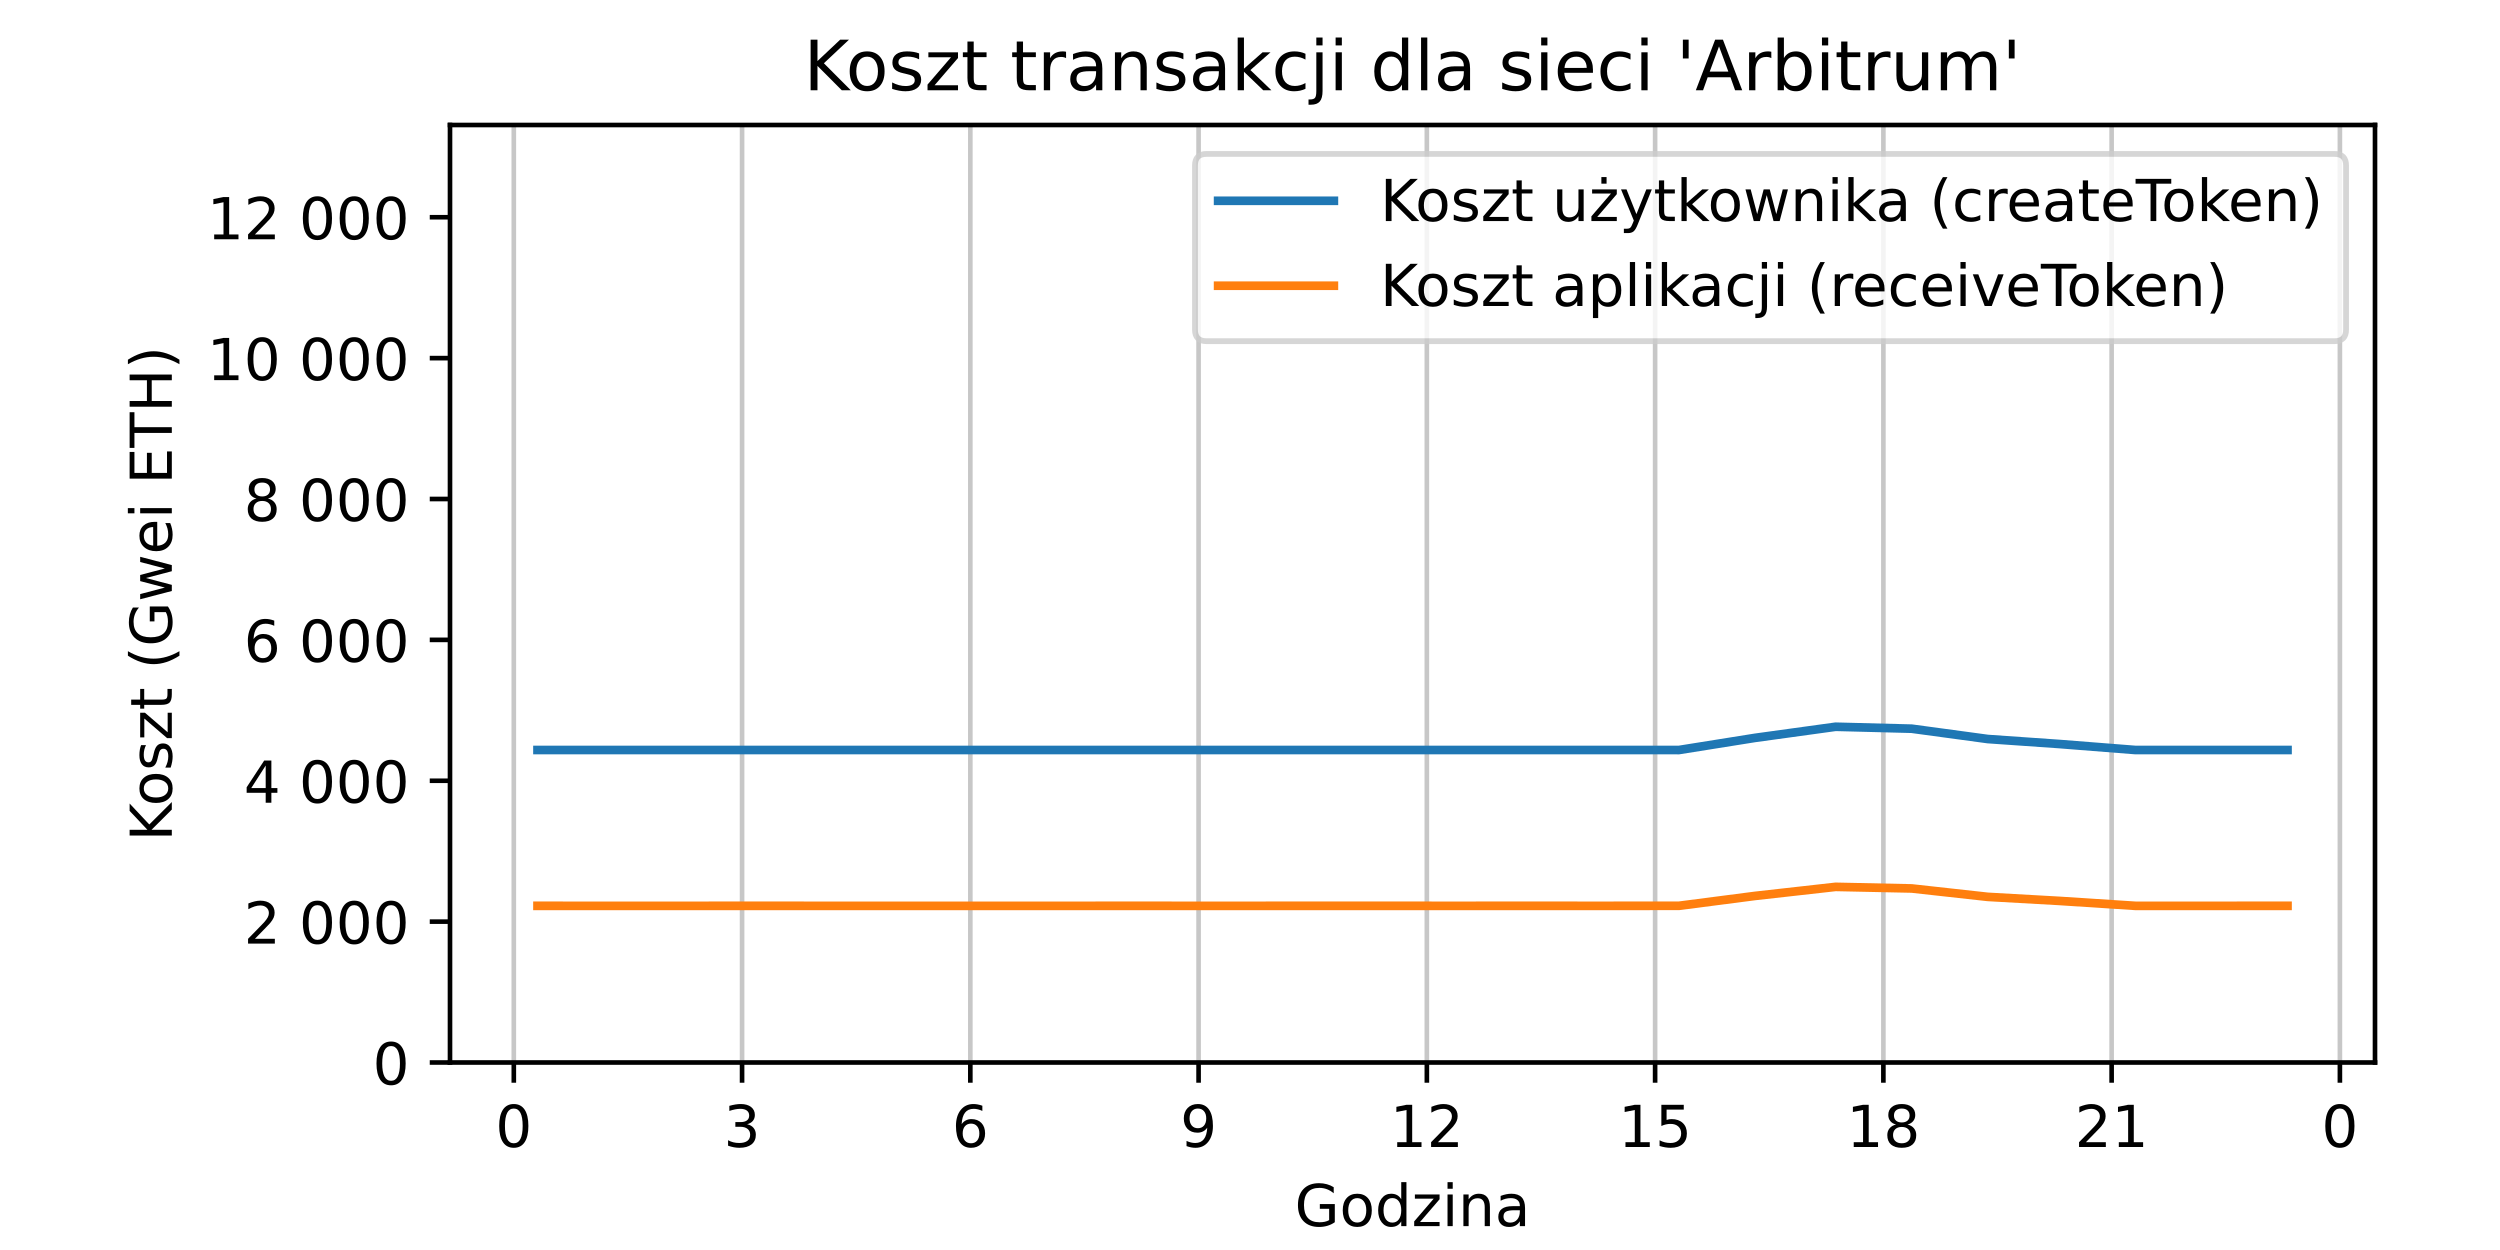
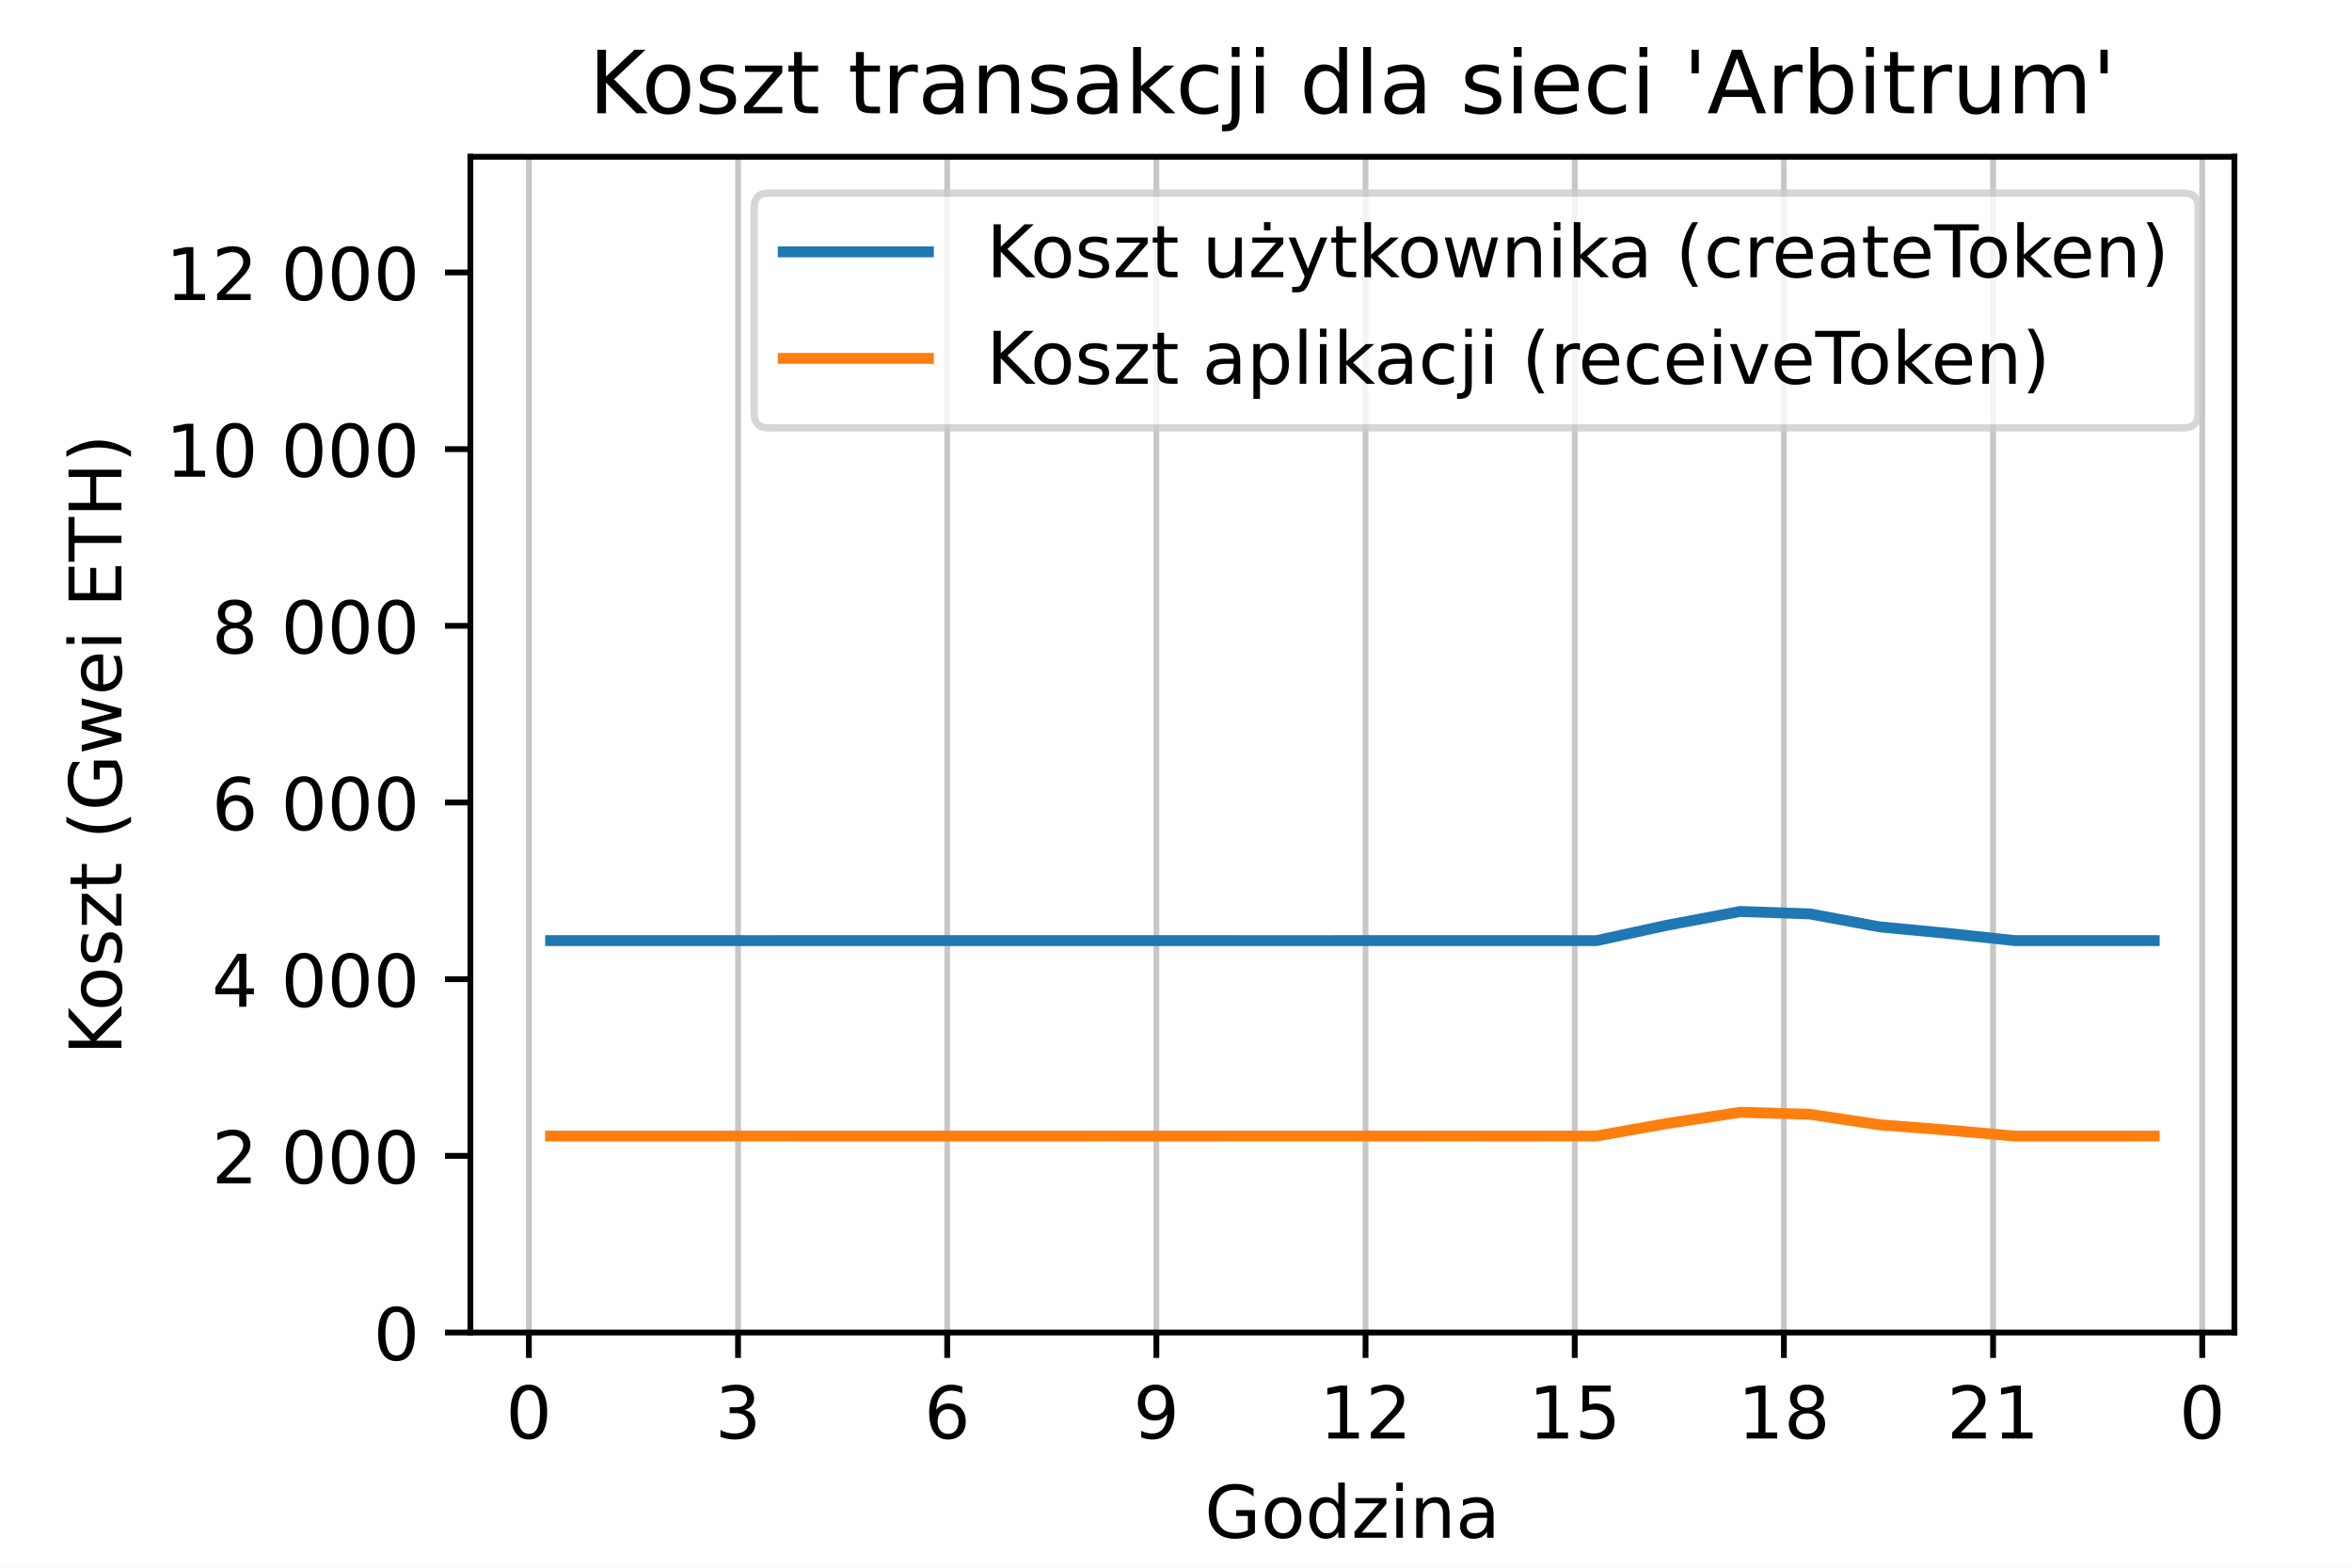
- <svg xmlns="http://www.w3.org/2000/svg" xmlns:xlink="http://www.w3.org/1999/xlink" width="432pt" height="216pt" viewBox="0 0 432 216" version="1.1">
+ <svg xmlns="http://www.w3.org/2000/svg" xmlns:xlink="http://www.w3.org/1999/xlink" width="324pt" height="216pt" viewBox="0 0 324 216" version="1.1">
  <defs>
    <style type="text/css">*{stroke-linejoin: round; stroke-linecap: butt}</style>
  </defs>
  <g id="figure_1">
    <g id="patch_1">
-       <path d="M 0 216  L 432 216  L 432 0  L 0 0  z " style="fill: #ffffff" />
+       <path d="M 0 216  L 324 216  L 324 0  L 0 0  z " style="fill: #ffffff" />
    </g>
    <g id="axes_1">
      <g id="patch_2">
-         <path d="M 77.76 183.6  L 410.4 183.6  L 410.4 21.6  L 77.76 21.6  z " style="fill: #ffffff" />
+         <path d="M 64.8 183.6  L 307.8 183.6  L 307.8 21.6  L 64.8 21.6  z " style="fill: #ffffff" />
      </g>
      <g id="matplotlib.axis_1">
        <g id="xtick_1">
          <g id="line2d_1">
-             <path d="M 88.786 183.6  L 88.786 21.6  " clip-path="url(#p3574ef5200)" style="fill: none; stroke: #b0b0b0; stroke-opacity: 0.7; stroke-width: 0.8; stroke-linecap: square" />
+             <path d="M 72.855 183.6  L 72.855 21.6  " clip-path="url(#p594fe4ac5e)" style="fill: none; stroke: #b0b0b0; stroke-opacity: 0.7; stroke-width: 0.8; stroke-linecap: square" />
          </g>
          <g id="line2d_2">
            <defs>
-               <path id="m9eadf37f8a" d="M 0 0  L 0 3.5  " style="stroke: #000000; stroke-width: 0.8" />
+               <path id="mddbbfe4925" d="M 0 0  L 0 3.5  " style="stroke: #000000; stroke-width: 0.8" />
            </defs>
            <g>
-               <use xlink:href="#m9eadf37f8a" x="88.786" y="183.6" style="stroke: #000000; stroke-width: 0.8" />
+               <use xlink:href="#mddbbfe4925" x="72.855" y="183.6" style="stroke: #000000; stroke-width: 0.8" />
            </g>
          </g>
          <g id="text_1">
-             <g transform="translate(85.60466 198.1984)scale(0.1 -0.1)">
+             <g transform="translate(69.67339 198.1984)scale(0.1 -0.1)">
              <defs>
                <path id="DejaVuSans-30" d="M 2034 4250  Q 1547 4250 1301 3770  Q 1056 3291 1056 2328  Q 1056 1369 1301 889  Q 1547 409 2034 409  Q 2525 409 2770 889  Q 3016 1369 3016 2328  Q 3016 3291 2770 3770  Q 2525 4250 2034 4250  z M 2034 4750  Q 2819 4750 3233 4129  Q 3647 3509 3647 2328  Q 3647 1150 3233 529  Q 2819 -91 2034 -91  Q 1250 -91 836 529  Q 422 1150 422 2328  Q 422 3509 836 4129  Q 1250 4750 2034 4750  z " transform="scale(0.015625)" />
              </defs>
              <use xlink:href="#DejaVuSans-30" />
            </g>
          </g>
        </g>
        <g id="xtick_2">
          <g id="line2d_3">
-             <path d="M 128.229 183.6  L 128.229 21.6  " clip-path="url(#p3574ef5200)" style="fill: none; stroke: #b0b0b0; stroke-opacity: 0.7; stroke-width: 0.8; stroke-linecap: square" />
+             <path d="M 101.669 183.6  L 101.669 21.6  " clip-path="url(#p594fe4ac5e)" style="fill: none; stroke: #b0b0b0; stroke-opacity: 0.7; stroke-width: 0.8; stroke-linecap: square" />
          </g>
          <g id="line2d_4">
            <g>
-               <use xlink:href="#m9eadf37f8a" x="128.229" y="183.6" style="stroke: #000000; stroke-width: 0.8" />
+               <use xlink:href="#mddbbfe4925" x="101.669" y="183.6" style="stroke: #000000; stroke-width: 0.8" />
            </g>
          </g>
          <g id="text_2">
-             <g transform="translate(125.0481 198.1984)scale(0.1 -0.1)">
+             <g transform="translate(98.48762 198.1984)scale(0.1 -0.1)">
              <defs>
                <path id="DejaVuSans-33" d="M 2597 2516  Q 3050 2419 3304 2112  Q 3559 1806 3559 1356  Q 3559 666 3084 287  Q 2609 -91 1734 -91  Q 1441 -91 1130 -33  Q 819 25 488 141  L 488 750  Q 750 597 1062 519  Q 1375 441 1716 441  Q 2309 441 2620 675  Q 2931 909 2931 1356  Q 2931 1769 2642 2001  Q 2353 2234 1838 2234  L 1294 2234  L 1294 2753  L 1863 2753  Q 2328 2753 2575 2939  Q 2822 3125 2822 3475  Q 2822 3834 2567 4026  Q 2313 4219 1838 4219  Q 1578 4219 1281 4162  Q 984 4106 628 3988  L 628 4550  Q 988 4650 1302 4700  Q 1616 4750 1894 4750  Q 2613 4750 3031 4423  Q 3450 4097 3450 3541  Q 3450 3153 3228 2886  Q 3006 2619 2597 2516  z " transform="scale(0.015625)" />
              </defs>
              <use xlink:href="#DejaVuSans-33" />
            </g>
          </g>
        </g>
        <g id="xtick_3">
          <g id="line2d_5">
-             <path d="M 167.673 183.6  L 167.673 21.6  " clip-path="url(#p3574ef5200)" style="fill: none; stroke: #b0b0b0; stroke-opacity: 0.7; stroke-width: 0.8; stroke-linecap: square" />
+             <path d="M 130.483 183.6  L 130.483 21.6  " clip-path="url(#p594fe4ac5e)" style="fill: none; stroke: #b0b0b0; stroke-opacity: 0.7; stroke-width: 0.8; stroke-linecap: square" />
          </g>
          <g id="line2d_6">
            <g>
-               <use xlink:href="#m9eadf37f8a" x="167.673" y="183.6" style="stroke: #000000; stroke-width: 0.8" />
+               <use xlink:href="#mddbbfe4925" x="130.483" y="183.6" style="stroke: #000000; stroke-width: 0.8" />
            </g>
          </g>
          <g id="text_3">
-             <g transform="translate(164.4916 198.1984)scale(0.1 -0.1)">
+             <g transform="translate(127.3019 198.1984)scale(0.1 -0.1)">
              <defs>
                <path id="DejaVuSans-36" d="M 2113 2584  Q 1688 2584 1439 2293  Q 1191 2003 1191 1497  Q 1191 994 1439 701  Q 1688 409 2113 409  Q 2538 409 2786 701  Q 3034 994 3034 1497  Q 3034 2003 2786 2293  Q 2538 2584 2113 2584  z M 3366 4563  L 3366 3988  Q 3128 4100 2886 4159  Q 2644 4219 2406 4219  Q 1781 4219 1451 3797  Q 1122 3375 1075 2522  Q 1259 2794 1537 2939  Q 1816 3084 2150 3084  Q 2853 3084 3261 2657  Q 3669 2231 3669 1497  Q 3669 778 3244 343  Q 2819 -91 2113 -91  Q 1303 -91 875 529  Q 447 1150 447 2328  Q 447 3434 972 4092  Q 1497 4750 2381 4750  Q 2619 4750 2861 4703  Q 3103 4656 3366 4563  z " transform="scale(0.015625)" />
              </defs>
              <use xlink:href="#DejaVuSans-36" />
            </g>
          </g>
        </g>
        <g id="xtick_4">
          <g id="line2d_7">
-             <path d="M 207.116 183.6  L 207.116 21.6  " clip-path="url(#p3574ef5200)" style="fill: none; stroke: #b0b0b0; stroke-opacity: 0.7; stroke-width: 0.8; stroke-linecap: square" />
+             <path d="M 159.297 183.6  L 159.297 21.6  " clip-path="url(#p594fe4ac5e)" style="fill: none; stroke: #b0b0b0; stroke-opacity: 0.7; stroke-width: 0.8; stroke-linecap: square" />
          </g>
          <g id="line2d_8">
            <g>
-               <use xlink:href="#m9eadf37f8a" x="207.116" y="183.6" style="stroke: #000000; stroke-width: 0.8" />
+               <use xlink:href="#mddbbfe4925" x="159.297" y="183.6" style="stroke: #000000; stroke-width: 0.8" />
            </g>
          </g>
          <g id="text_4">
-             <g transform="translate(203.9351 198.1984)scale(0.1 -0.1)">
+             <g transform="translate(156.1161 198.1984)scale(0.1 -0.1)">
              <defs>
                <path id="DejaVuSans-39" d="M 703 97  L 703 672  Q 941 559 1184 500  Q 1428 441 1663 441  Q 2288 441 2617 861  Q 2947 1281 2994 2138  Q 2813 1869 2534 1725  Q 2256 1581 1919 1581  Q 1219 1581 811 2004  Q 403 2428 403 3163  Q 403 3881 828 4315  Q 1253 4750 1959 4750  Q 2769 4750 3195 4129  Q 3622 3509 3622 2328  Q 3622 1225 3098 567  Q 2575 -91 1691 -91  Q 1453 -91 1209 -44  Q 966 3 703 97  z M 1959 2075  Q 2384 2075 2632 2365  Q 2881 2656 2881 3163  Q 2881 3666 2632 3958  Q 2384 4250 1959 4250  Q 1534 4250 1286 3958  Q 1038 3666 1038 3163  Q 1038 2656 1286 2365  Q 1534 2075 1959 2075  z " transform="scale(0.015625)" />
              </defs>
              <use xlink:href="#DejaVuSans-39" />
            </g>
          </g>
        </g>
        <g id="xtick_5">
          <g id="line2d_9">
-             <path d="M 246.56 183.6  L 246.56 21.6  " clip-path="url(#p3574ef5200)" style="fill: none; stroke: #b0b0b0; stroke-opacity: 0.7; stroke-width: 0.8; stroke-linecap: square" />
+             <path d="M 188.112 183.6  L 188.112 21.6  " clip-path="url(#p594fe4ac5e)" style="fill: none; stroke: #b0b0b0; stroke-opacity: 0.7; stroke-width: 0.8; stroke-linecap: square" />
          </g>
          <g id="line2d_10">
            <g>
-               <use xlink:href="#m9eadf37f8a" x="246.56" y="183.6" style="stroke: #000000; stroke-width: 0.8" />
+               <use xlink:href="#mddbbfe4925" x="188.112" y="183.6" style="stroke: #000000; stroke-width: 0.8" />
            </g>
          </g>
          <g id="text_5">
-             <g transform="translate(240.1973 198.1984)scale(0.1 -0.1)">
+             <g transform="translate(181.7491 198.1984)scale(0.1 -0.1)">
              <defs>
                <path id="DejaVuSans-31" d="M 794 531  L 1825 531  L 1825 4091  L 703 3866  L 703 4441  L 1819 4666  L 2450 4666  L 2450 531  L 3481 531  L 3481 0  L 794 0  L 794 531  z " transform="scale(0.015625)" />
                <path id="DejaVuSans-32" d="M 1228 531  L 3431 531  L 3431 0  L 469 0  L 469 531  Q 828 903 1448 1529  Q 2069 2156 2228 2338  Q 2531 2678 2651 2914  Q 2772 3150 2772 3378  Q 2772 3750 2511 3984  Q 2250 4219 1831 4219  Q 1534 4219 1204 4116  Q 875 4013 500 3803  L 500 4441  Q 881 4594 1212 4672  Q 1544 4750 1819 4750  Q 2544 4750 2975 4387  Q 3406 4025 3406 3419  Q 3406 3131 3298 2873  Q 3191 2616 2906 2266  Q 2828 2175 2409 1742  Q 1991 1309 1228 531  z " transform="scale(0.015625)" />
              </defs>
              <use xlink:href="#DejaVuSans-31" />
              <use xlink:href="#DejaVuSans-32" x="63.623" />
            </g>
          </g>
        </g>
        <g id="xtick_6">
          <g id="line2d_11">
-             <path d="M 286.003 183.6  L 286.003 21.6  " clip-path="url(#p3574ef5200)" style="fill: none; stroke: #b0b0b0; stroke-opacity: 0.7; stroke-width: 0.8; stroke-linecap: square" />
+             <path d="M 216.926 183.6  L 216.926 21.6  " clip-path="url(#p594fe4ac5e)" style="fill: none; stroke: #b0b0b0; stroke-opacity: 0.7; stroke-width: 0.8; stroke-linecap: square" />
          </g>
          <g id="line2d_12">
            <g>
-               <use xlink:href="#m9eadf37f8a" x="286.003" y="183.6" style="stroke: #000000; stroke-width: 0.8" />
+               <use xlink:href="#mddbbfe4925" x="216.926" y="183.6" style="stroke: #000000; stroke-width: 0.8" />
            </g>
          </g>
          <g id="text_6">
-             <g transform="translate(279.6408 198.1984)scale(0.1 -0.1)">
+             <g transform="translate(210.5633 198.1984)scale(0.1 -0.1)">
              <defs>
                <path id="DejaVuSans-35" d="M 691 4666  L 3169 4666  L 3169 4134  L 1269 4134  L 1269 2991  Q 1406 3038 1543 3061  Q 1681 3084 1819 3084  Q 2600 3084 3056 2656  Q 3513 2228 3513 1497  Q 3513 744 3044 326  Q 2575 -91 1722 -91  Q 1428 -91 1123 -41  Q 819 9 494 109  L 494 744  Q 775 591 1075 516  Q 1375 441 1709 441  Q 2250 441 2565 725  Q 2881 1009 2881 1497  Q 2881 1984 2565 2268  Q 2250 2553 1709 2553  Q 1456 2553 1204 2497  Q 953 2441 691 2322  L 691 4666  z " transform="scale(0.015625)" />
              </defs>
              <use xlink:href="#DejaVuSans-31" />
              <use xlink:href="#DejaVuSans-35" x="63.623" />
            </g>
          </g>
        </g>
        <g id="xtick_7">
          <g id="line2d_13">
-             <path d="M 325.447 183.6  L 325.447 21.6  " clip-path="url(#p3574ef5200)" style="fill: none; stroke: #b0b0b0; stroke-opacity: 0.7; stroke-width: 0.8; stroke-linecap: square" />
+             <path d="M 245.74 183.6  L 245.74 21.6  " clip-path="url(#p594fe4ac5e)" style="fill: none; stroke: #b0b0b0; stroke-opacity: 0.7; stroke-width: 0.8; stroke-linecap: square" />
          </g>
          <g id="line2d_14">
            <g>
-               <use xlink:href="#m9eadf37f8a" x="325.447" y="183.6" style="stroke: #000000; stroke-width: 0.8" />
+               <use xlink:href="#mddbbfe4925" x="245.74" y="183.6" style="stroke: #000000; stroke-width: 0.8" />
            </g>
          </g>
          <g id="text_7">
-             <g transform="translate(319.0843 198.1984)scale(0.1 -0.1)">
+             <g transform="translate(239.3775 198.1984)scale(0.1 -0.1)">
              <defs>
                <path id="DejaVuSans-38" d="M 2034 2216  Q 1584 2216 1326 1975  Q 1069 1734 1069 1313  Q 1069 891 1326 650  Q 1584 409 2034 409  Q 2484 409 2743 651  Q 3003 894 3003 1313  Q 3003 1734 2745 1975  Q 2488 2216 2034 2216  z M 1403 2484  Q 997 2584 770 2862  Q 544 3141 544 3541  Q 544 4100 942 4425  Q 1341 4750 2034 4750  Q 2731 4750 3128 4425  Q 3525 4100 3525 3541  Q 3525 3141 3298 2862  Q 3072 2584 2669 2484  Q 3125 2378 3379 2068  Q 3634 1759 3634 1313  Q 3634 634 3220 271  Q 2806 -91 2034 -91  Q 1263 -91 848 271  Q 434 634 434 1313  Q 434 1759 690 2068  Q 947 2378 1403 2484  z M 1172 3481  Q 1172 3119 1398 2916  Q 1625 2713 2034 2713  Q 2441 2713 2670 2916  Q 2900 3119 2900 3481  Q 2900 3844 2670 4047  Q 2441 4250 2034 4250  Q 1625 4250 1398 4047  Q 1172 3844 1172 3481  z " transform="scale(0.015625)" />
              </defs>
              <use xlink:href="#DejaVuSans-31" />
              <use xlink:href="#DejaVuSans-38" x="63.623" />
            </g>
          </g>
        </g>
        <g id="xtick_8">
          <g id="line2d_15">
-             <path d="M 364.89 183.6  L 364.89 21.6  " clip-path="url(#p3574ef5200)" style="fill: none; stroke: #b0b0b0; stroke-opacity: 0.7; stroke-width: 0.8; stroke-linecap: square" />
+             <path d="M 274.554 183.6  L 274.554 21.6  " clip-path="url(#p594fe4ac5e)" style="fill: none; stroke: #b0b0b0; stroke-opacity: 0.7; stroke-width: 0.8; stroke-linecap: square" />
          </g>
          <g id="line2d_16">
            <g>
-               <use xlink:href="#m9eadf37f8a" x="364.89" y="183.6" style="stroke: #000000; stroke-width: 0.8" />
+               <use xlink:href="#mddbbfe4925" x="274.554" y="183.6" style="stroke: #000000; stroke-width: 0.8" />
            </g>
          </g>
          <g id="text_8">
-             <g transform="translate(358.5278 198.1984)scale(0.1 -0.1)">
+             <g transform="translate(268.1917 198.1984)scale(0.1 -0.1)">
              <use xlink:href="#DejaVuSans-32" />
              <use xlink:href="#DejaVuSans-31" x="63.623" />
            </g>
          </g>
        </g>
        <g id="xtick_9">
          <g id="line2d_17">
-             <path d="M 404.334 183.6  L 404.334 21.6  " clip-path="url(#p3574ef5200)" style="fill: none; stroke: #b0b0b0; stroke-opacity: 0.7; stroke-width: 0.8; stroke-linecap: square" />
+             <path d="M 303.368 183.6  L 303.368 21.6  " clip-path="url(#p594fe4ac5e)" style="fill: none; stroke: #b0b0b0; stroke-opacity: 0.7; stroke-width: 0.8; stroke-linecap: square" />
          </g>
          <g id="line2d_18">
            <g>
-               <use xlink:href="#m9eadf37f8a" x="404.334" y="183.6" style="stroke: #000000; stroke-width: 0.8" />
+               <use xlink:href="#mddbbfe4925" x="303.368" y="183.6" style="stroke: #000000; stroke-width: 0.8" />
            </g>
          </g>
          <g id="text_9">
-             <g transform="translate(401.1525 198.1984)scale(0.1 -0.1)">
+             <g transform="translate(300.1872 198.1984)scale(0.1 -0.1)">
              <use xlink:href="#DejaVuSans-30" />
            </g>
          </g>
        </g>
        <g id="text_10">
-           <g transform="translate(223.7261 211.8766)scale(0.1 -0.1)">
+           <g transform="translate(165.9461 211.8766)scale(0.1 -0.1)">
            <defs>
              <path id="DejaVuSans-47" d="M 3809 666  L 3809 1919  L 2778 1919  L 2778 2438  L 4434 2438  L 4434 434  Q 4069 175 3628 42  Q 3188 -91 2688 -91  Q 1594 -91 976 548  Q 359 1188 359 2328  Q 359 3472 976 4111  Q 1594 4750 2688 4750  Q 3144 4750 3555 4637  Q 3966 4525 4313 4306  L 4313 3634  Q 3963 3931 3569 4081  Q 3175 4231 2741 4231  Q 1884 4231 1454 3753  Q 1025 3275 1025 2328  Q 1025 1384 1454 906  Q 1884 428 2741 428  Q 3075 428 3337 486  Q 3600 544 3809 666  z " transform="scale(0.015625)" />
              <path id="DejaVuSans-6f" d="M 1959 3097  Q 1497 3097 1228 2736  Q 959 2375 959 1747  Q 959 1119 1226 758  Q 1494 397 1959 397  Q 2419 397 2687 759  Q 2956 1122 2956 1747  Q 2956 2369 2687 2733  Q 2419 3097 1959 3097  z M 1959 3584  Q 2709 3584 3137 3096  Q 3566 2609 3566 1747  Q 3566 888 3137 398  Q 2709 -91 1959 -91  Q 1206 -91 779 398  Q 353 888 353 1747  Q 353 2609 779 3096  Q 1206 3584 1959 3584  z " transform="scale(0.015625)" />
              <path id="DejaVuSans-64" d="M 2906 2969  L 2906 4863  L 3481 4863  L 3481 0  L 2906 0  L 2906 525  Q 2725 213 2448 61  Q 2172 -91 1784 -91  Q 1150 -91 751 415  Q 353 922 353 1747  Q 353 2572 751 3078  Q 1150 3584 1784 3584  Q 2172 3584 2448 3432  Q 2725 3281 2906 2969  z M 947 1747  Q 947 1113 1208 752  Q 1469 391 1925 391  Q 2381 391 2643 752  Q 2906 1113 2906 1747  Q 2906 2381 2643 2742  Q 2381 3103 1925 3103  Q 1469 3103 1208 2742  Q 947 2381 947 1747  z " transform="scale(0.015625)" />
              <path id="DejaVuSans-7a" d="M 353 3500  L 3084 3500  L 3084 2975  L 922 459  L 3084 459  L 3084 0  L 275 0  L 275 525  L 2438 3041  L 353 3041  L 353 3500  z " transform="scale(0.015625)" />
              <path id="DejaVuSans-69" d="M 603 3500  L 1178 3500  L 1178 0  L 603 0  L 603 3500  z M 603 4863  L 1178 4863  L 1178 4134  L 603 4134  L 603 4863  z " transform="scale(0.015625)" />
              <path id="DejaVuSans-6e" d="M 3513 2113  L 3513 0  L 2938 0  L 2938 2094  Q 2938 2591 2744 2837  Q 2550 3084 2163 3084  Q 1697 3084 1428 2787  Q 1159 2491 1159 1978  L 1159 0  L 581 0  L 581 3500  L 1159 3500  L 1159 2956  Q 1366 3272 1645 3428  Q 1925 3584 2291 3584  Q 2894 3584 3203 3211  Q 3513 2838 3513 2113  z " transform="scale(0.015625)" />
              <path id="DejaVuSans-61" d="M 2194 1759  Q 1497 1759 1228 1600  Q 959 1441 959 1056  Q 959 750 1161 570  Q 1363 391 1709 391  Q 2188 391 2477 730  Q 2766 1069 2766 1631  L 2766 1759  L 2194 1759  z M 3341 1997  L 3341 0  L 2766 0  L 2766 531  Q 2569 213 2275 61  Q 1981 -91 1556 -91  Q 1019 -91 701 211  Q 384 513 384 1019  Q 384 1609 779 1909  Q 1175 2209 1959 2209  L 2766 2209  L 2766 2266  Q 2766 2663 2505 2880  Q 2244 3097 1772 3097  Q 1472 3097 1187 3025  Q 903 2953 641 2809  L 641 3341  Q 956 3463 1253 3523  Q 1550 3584 1831 3584  Q 2591 3584 2966 3190  Q 3341 2797 3341 1997  z " transform="scale(0.015625)" />
            </defs>
            <use xlink:href="#DejaVuSans-47" />
            <use xlink:href="#DejaVuSans-6f" x="77.49" />
            <use xlink:href="#DejaVuSans-64" x="138.672" />
            <use xlink:href="#DejaVuSans-7a" x="202.148" />
            <use xlink:href="#DejaVuSans-69" x="254.639" />
            <use xlink:href="#DejaVuSans-6e" x="282.422" />
            <use xlink:href="#DejaVuSans-61" x="345.801" />
          </g>
        </g>
      </g>
      <g id="matplotlib.axis_2">
        <g id="ytick_1">
          <g id="line2d_19">
            <defs>
-               <path id="m7a7958a5ee" d="M 0 0  L -3.5 0  " style="stroke: #000000; stroke-width: 0.8" />
+               <path id="m3c320f2076" d="M 0 0  L -3.5 0  " style="stroke: #000000; stroke-width: 0.8" />
            </defs>
            <g>
-               <use xlink:href="#m7a7958a5ee" x="77.76" y="183.6" style="stroke: #000000; stroke-width: 0.8" />
+               <use xlink:href="#m3c320f2076" x="64.8" y="183.6" style="stroke: #000000; stroke-width: 0.8" />
            </g>
          </g>
          <g id="text_11">
-             <g transform="translate(64.3975 187.3992)scale(0.1 -0.1)">
+             <g transform="translate(51.4375 187.3992)scale(0.1 -0.1)">
              <use xlink:href="#DejaVuSans-30" />
            </g>
          </g>
        </g>
        <g id="ytick_2">
          <g id="line2d_20">
            <g>
-               <use xlink:href="#m7a7958a5ee" x="77.76" y="159.257" style="stroke: #000000; stroke-width: 0.8" />
+               <use xlink:href="#m3c320f2076" x="64.8" y="159.257" style="stroke: #000000; stroke-width: 0.8" />
            </g>
          </g>
          <g id="text_12">
-             <g transform="translate(42.13188 163.0561)scale(0.1 -0.1)">
+             <g transform="translate(29.17188 163.0561)scale(0.1 -0.1)">
              <defs>
                <path id="DejaVuSans-20" transform="scale(0.015625)" />
              </defs>
              <use xlink:href="#DejaVuSans-32" />
              <use xlink:href="#DejaVuSans-20" x="63.623" />
              <use xlink:href="#DejaVuSans-30" x="95.41" />
              <use xlink:href="#DejaVuSans-30" x="159.033" />
              <use xlink:href="#DejaVuSans-30" x="222.656" />
            </g>
          </g>
        </g>
        <g id="ytick_3">
          <g id="line2d_21">
            <g>
-               <use xlink:href="#m7a7958a5ee" x="77.76" y="134.914" style="stroke: #000000; stroke-width: 0.8" />
+               <use xlink:href="#m3c320f2076" x="64.8" y="134.914" style="stroke: #000000; stroke-width: 0.8" />
            </g>
          </g>
          <g id="text_13">
-             <g transform="translate(42.13188 138.7129)scale(0.1 -0.1)">
+             <g transform="translate(29.17188 138.7129)scale(0.1 -0.1)">
              <defs>
                <path id="DejaVuSans-34" d="M 2419 4116  L 825 1625  L 2419 1625  L 2419 4116  z M 2253 4666  L 3047 4666  L 3047 1625  L 3713 1625  L 3713 1100  L 3047 1100  L 3047 0  L 2419 0  L 2419 1100  L 313 1100  L 313 1709  L 2253 4666  z " transform="scale(0.015625)" />
              </defs>
              <use xlink:href="#DejaVuSans-34" />
              <use xlink:href="#DejaVuSans-20" x="63.623" />
              <use xlink:href="#DejaVuSans-30" x="95.41" />
              <use xlink:href="#DejaVuSans-30" x="159.033" />
              <use xlink:href="#DejaVuSans-30" x="222.656" />
            </g>
          </g>
        </g>
        <g id="ytick_4">
          <g id="line2d_22">
            <g>
-               <use xlink:href="#m7a7958a5ee" x="77.76" y="110.571" style="stroke: #000000; stroke-width: 0.8" />
+               <use xlink:href="#m3c320f2076" x="64.8" y="110.571" style="stroke: #000000; stroke-width: 0.8" />
            </g>
          </g>
          <g id="text_14">
-             <g transform="translate(42.13188 114.3698)scale(0.1 -0.1)">
+             <g transform="translate(29.17188 114.3698)scale(0.1 -0.1)">
              <use xlink:href="#DejaVuSans-36" />
              <use xlink:href="#DejaVuSans-20" x="63.623" />
              <use xlink:href="#DejaVuSans-30" x="95.41" />
              <use xlink:href="#DejaVuSans-30" x="159.033" />
              <use xlink:href="#DejaVuSans-30" x="222.656" />
            </g>
          </g>
        </g>
        <g id="ytick_5">
          <g id="line2d_23">
            <g>
-               <use xlink:href="#m7a7958a5ee" x="77.76" y="86.227" style="stroke: #000000; stroke-width: 0.8" />
+               <use xlink:href="#m3c320f2076" x="64.8" y="86.227" style="stroke: #000000; stroke-width: 0.8" />
            </g>
          </g>
          <g id="text_15">
-             <g transform="translate(42.13188 90.02663)scale(0.1 -0.1)">
+             <g transform="translate(29.17188 90.02663)scale(0.1 -0.1)">
              <use xlink:href="#DejaVuSans-38" />
              <use xlink:href="#DejaVuSans-20" x="63.623" />
              <use xlink:href="#DejaVuSans-30" x="95.41" />
              <use xlink:href="#DejaVuSans-30" x="159.033" />
              <use xlink:href="#DejaVuSans-30" x="222.656" />
            </g>
          </g>
        </g>
        <g id="ytick_6">
          <g id="line2d_24">
            <g>
-               <use xlink:href="#m7a7958a5ee" x="77.76" y="61.884" style="stroke: #000000; stroke-width: 0.8" />
+               <use xlink:href="#m3c320f2076" x="64.8" y="61.884" style="stroke: #000000; stroke-width: 0.8" />
            </g>
          </g>
          <g id="text_16">
-             <g transform="translate(35.76937 65.68348)scale(0.1 -0.1)">
+             <g transform="translate(22.80937 65.68348)scale(0.1 -0.1)">
              <use xlink:href="#DejaVuSans-31" />
              <use xlink:href="#DejaVuSans-30" x="63.623" />
              <use xlink:href="#DejaVuSans-20" x="127.246" />
              <use xlink:href="#DejaVuSans-30" x="159.033" />
              <use xlink:href="#DejaVuSans-30" x="222.656" />
              <use xlink:href="#DejaVuSans-30" x="286.279" />
            </g>
          </g>
        </g>
        <g id="ytick_7">
          <g id="line2d_25">
            <g>
-               <use xlink:href="#m7a7958a5ee" x="77.76" y="37.541" style="stroke: #000000; stroke-width: 0.8" />
+               <use xlink:href="#m3c320f2076" x="64.8" y="37.541" style="stroke: #000000; stroke-width: 0.8" />
            </g>
          </g>
          <g id="text_17">
-             <g transform="translate(35.76937 41.34033)scale(0.1 -0.1)">
+             <g transform="translate(22.80937 41.34033)scale(0.1 -0.1)">
              <use xlink:href="#DejaVuSans-31" />
              <use xlink:href="#DejaVuSans-32" x="63.623" />
              <use xlink:href="#DejaVuSans-20" x="127.246" />
              <use xlink:href="#DejaVuSans-30" x="159.033" />
              <use xlink:href="#DejaVuSans-30" x="222.656" />
              <use xlink:href="#DejaVuSans-30" x="286.279" />
            </g>
          </g>
        </g>
        <g id="text_18">
-           <g transform="translate(29.68969 145.3594)rotate(-90)scale(0.1 -0.1)">
+           <g transform="translate(16.72969 145.3594)rotate(-90)scale(0.1 -0.1)">
            <defs>
              <path id="DejaVuSans-4b" d="M 628 4666  L 1259 4666  L 1259 2694  L 3353 4666  L 4166 4666  L 1850 2491  L 4331 0  L 3500 0  L 1259 2247  L 1259 0  L 628 0  L 628 4666  z " transform="scale(0.015625)" />
              <path id="DejaVuSans-73" d="M 2834 3397  L 2834 2853  Q 2591 2978 2328 3040  Q 2066 3103 1784 3103  Q 1356 3103 1142 2972  Q 928 2841 928 2578  Q 928 2378 1081 2264  Q 1234 2150 1697 2047  L 1894 2003  Q 2506 1872 2764 1633  Q 3022 1394 3022 966  Q 3022 478 2636 193  Q 2250 -91 1575 -91  Q 1294 -91 989 -36  Q 684 19 347 128  L 347 722  Q 666 556 975 473  Q 1284 391 1588 391  Q 1994 391 2212 530  Q 2431 669 2431 922  Q 2431 1156 2273 1281  Q 2116 1406 1581 1522  L 1381 1569  Q 847 1681 609 1914  Q 372 2147 372 2553  Q 372 3047 722 3315  Q 1072 3584 1716 3584  Q 2034 3584 2315 3537  Q 2597 3491 2834 3397  z " transform="scale(0.015625)" />
              <path id="DejaVuSans-74" d="M 1172 4494  L 1172 3500  L 2356 3500  L 2356 3053  L 1172 3053  L 1172 1153  Q 1172 725 1289 603  Q 1406 481 1766 481  L 2356 481  L 2356 0  L 1766 0  Q 1100 0 847 248  Q 594 497 594 1153  L 594 3053  L 172 3053  L 172 3500  L 594 3500  L 594 4494  L 1172 4494  z " transform="scale(0.015625)" />
              <path id="DejaVuSans-28" d="M 1984 4856  Q 1566 4138 1362 3434  Q 1159 2731 1159 2009  Q 1159 1288 1364 580  Q 1569 -128 1984 -844  L 1484 -844  Q 1016 -109 783 600  Q 550 1309 550 2009  Q 550 2706 781 3412  Q 1013 4119 1484 4856  L 1984 4856  z " transform="scale(0.015625)" />
              <path id="DejaVuSans-77" d="M 269 3500  L 844 3500  L 1563 769  L 2278 3500  L 2956 3500  L 3675 769  L 4391 3500  L 4966 3500  L 4050 0  L 3372 0  L 2619 2869  L 1863 0  L 1184 0  L 269 3500  z " transform="scale(0.015625)" />
              <path id="DejaVuSans-65" d="M 3597 1894  L 3597 1613  L 953 1613  Q 991 1019 1311 708  Q 1631 397 2203 397  Q 2534 397 2845 478  Q 3156 559 3463 722  L 3463 178  Q 3153 47 2828 -22  Q 2503 -91 2169 -91  Q 1331 -91 842 396  Q 353 884 353 1716  Q 353 2575 817 3079  Q 1281 3584 2069 3584  Q 2775 3584 3186 3129  Q 3597 2675 3597 1894  z M 3022 2063  Q 3016 2534 2758 2815  Q 2500 3097 2075 3097  Q 1594 3097 1305 2825  Q 1016 2553 972 2059  L 3022 2063  z " transform="scale(0.015625)" />
              <path id="DejaVuSans-45" d="M 628 4666  L 3578 4666  L 3578 4134  L 1259 4134  L 1259 2753  L 3481 2753  L 3481 2222  L 1259 2222  L 1259 531  L 3634 531  L 3634 0  L 628 0  L 628 4666  z " transform="scale(0.015625)" />
              <path id="DejaVuSans-54" d="M -19 4666  L 3928 4666  L 3928 4134  L 2272 4134  L 2272 0  L 1638 0  L 1638 4134  L -19 4134  L -19 4666  z " transform="scale(0.015625)" />
              <path id="DejaVuSans-48" d="M 628 4666  L 1259 4666  L 1259 2753  L 3553 2753  L 3553 4666  L 4184 4666  L 4184 0  L 3553 0  L 3553 2222  L 1259 2222  L 1259 0  L 628 0  L 628 4666  z " transform="scale(0.015625)" />
              <path id="DejaVuSans-29" d="M 513 4856  L 1013 4856  Q 1481 4119 1714 3412  Q 1947 2706 1947 2009  Q 1947 1309 1714 600  Q 1481 -109 1013 -844  L 513 -844  Q 928 -128 1133 580  Q 1338 1288 1338 2009  Q 1338 2731 1133 3434  Q 928 4138 513 4856  z " transform="scale(0.015625)" />
            </defs>
            <use xlink:href="#DejaVuSans-4b" />
            <use xlink:href="#DejaVuSans-6f" x="60.576" />
            <use xlink:href="#DejaVuSans-73" x="121.758" />
            <use xlink:href="#DejaVuSans-7a" x="173.857" />
            <use xlink:href="#DejaVuSans-74" x="226.348" />
            <use xlink:href="#DejaVuSans-20" x="265.557" />
            <use xlink:href="#DejaVuSans-28" x="297.344" />
            <use xlink:href="#DejaVuSans-47" x="336.357" />
            <use xlink:href="#DejaVuSans-77" x="413.848" />
            <use xlink:href="#DejaVuSans-65" x="495.635" />
            <use xlink:href="#DejaVuSans-69" x="557.158" />
            <use xlink:href="#DejaVuSans-20" x="584.941" />
            <use xlink:href="#DejaVuSans-45" x="616.729" />
            <use xlink:href="#DejaVuSans-54" x="679.912" />
            <use xlink:href="#DejaVuSans-48" x="740.996" />
            <use xlink:href="#DejaVuSans-29" x="816.191" />
          </g>
        </g>
      </g>
      <g id="line2d_26">
-         <path d="M 92.88 129.602  L 106.028 129.598  L 119.179 129.6  L 132.327 129.603  L 145.471 129.599  L 158.623 129.598  L 171.767 129.6  L 184.918 129.6  L 198.066 129.602  L 211.207 129.598  L 224.358 129.603  L 237.51 129.603  L 250.654 129.6  L 263.805 129.602  L 276.953 129.6  L 290.101 129.605  L 303.249 127.507  L 317.193 125.583  L 330.341 125.919  L 343.492 127.704  L 355.84 128.564  L 368.988 129.6  L 382.136 129.6  L 395.28 129.602  " clip-path="url(#p3574ef5200)" style="fill: none; stroke: #1f77b4; stroke-width: 1.5; stroke-linecap: square" />
+         <path d="M 75.845 129.602  L 85.45 129.598  L 95.058 129.6  L 104.662 129.603  L 114.264 129.599  L 123.872 129.598  L 133.474 129.6  L 143.081 129.6  L 152.686 129.602  L 162.285 129.598  L 171.893 129.603  L 181.5 129.603  L 191.102 129.6  L 200.71 129.602  L 210.315 129.6  L 219.919 129.605  L 229.524 127.507  L 239.71 125.583  L 249.315 125.919  L 258.923 127.704  L 267.943 128.564  L 277.548 129.6  L 287.152 129.6  L 296.755 129.602  " clip-path="url(#p594fe4ac5e)" style="fill: none; stroke: #1f77b4; stroke-width: 1.5; stroke-linecap: square" />
      </g>
      <g id="line2d_27">
-         <path d="M 92.88 156.528  L 106.028 156.532  L 119.179 156.53  L 132.327 156.527  L 145.471 156.531  L 158.623 156.532  L 171.767 156.53  L 184.918 156.53  L 198.066 156.528  L 211.207 156.532  L 224.358 156.527  L 237.51 156.527  L 250.654 156.53  L 263.805 156.528  L 276.953 156.53  L 290.101 156.525  L 303.249 154.818  L 317.193 153.25  L 330.341 153.526  L 343.492 154.979  L 355.84 155.675  L 368.988 156.53  L 382.136 156.53  L 395.28 156.528  " clip-path="url(#p3574ef5200)" style="fill: none; stroke: #ff7f0e; stroke-width: 1.5; stroke-linecap: square" />
+         <path d="M 75.845 156.528  L 85.45 156.532  L 95.058 156.53  L 104.662 156.527  L 114.264 156.531  L 123.872 156.532  L 133.474 156.53  L 143.081 156.53  L 152.686 156.528  L 162.285 156.532  L 171.893 156.527  L 181.5 156.527  L 191.102 156.53  L 200.71 156.528  L 210.315 156.53  L 219.919 156.525  L 229.524 154.818  L 239.71 153.25  L 249.315 153.526  L 258.923 154.979  L 267.943 155.675  L 277.548 156.53  L 287.152 156.53  L 296.755 156.528  " clip-path="url(#p594fe4ac5e)" style="fill: none; stroke: #ff7f0e; stroke-width: 1.5; stroke-linecap: square" />
      </g>
      <g id="patch_3">
-         <path d="M 77.76 183.6  L 77.76 21.6  " style="fill: none; stroke: #000000; stroke-width: 0.8; stroke-linejoin: miter; stroke-linecap: square" />
+         <path d="M 64.8 183.6  L 64.8 21.6  " style="fill: none; stroke: #000000; stroke-width: 0.8; stroke-linejoin: miter; stroke-linecap: square" />
      </g>
      <g id="patch_4">
-         <path d="M 410.4 183.6  L 410.4 21.6  " style="fill: none; stroke: #000000; stroke-width: 0.8; stroke-linejoin: miter; stroke-linecap: square" />
+         <path d="M 307.8 183.6  L 307.8 21.6  " style="fill: none; stroke: #000000; stroke-width: 0.8; stroke-linejoin: miter; stroke-linecap: square" />
      </g>
      <g id="patch_5">
-         <path d="M 77.76 183.6  L 410.4 183.6  " style="fill: none; stroke: #000000; stroke-width: 0.8; stroke-linejoin: miter; stroke-linecap: square" />
+         <path d="M 64.8 183.6  L 307.8 183.6  " style="fill: none; stroke: #000000; stroke-width: 0.8; stroke-linejoin: miter; stroke-linecap: square" />
      </g>
      <g id="patch_6">
-         <path d="M 77.76 21.6  L 410.4 21.6  " style="fill: none; stroke: #000000; stroke-width: 0.8; stroke-linejoin: miter; stroke-linecap: square" />
+         <path d="M 64.8 21.6  L 307.8 21.6  " style="fill: none; stroke: #000000; stroke-width: 0.8; stroke-linejoin: miter; stroke-linecap: square" />
      </g>
      <g id="text_19">
-         <g transform="translate(138.8981 15.6)scale(0.12 -0.12)">
+         <g transform="translate(81.11813 15.6)scale(0.12 -0.12)">
          <defs>
            <path id="DejaVuSans-72" d="M 2631 2963  Q 2534 3019 2420 3045  Q 2306 3072 2169 3072  Q 1681 3072 1420 2755  Q 1159 2438 1159 1844  L 1159 0  L 581 0  L 581 3500  L 1159 3500  L 1159 2956  Q 1341 3275 1631 3429  Q 1922 3584 2338 3584  Q 2397 3584 2469 3576  Q 2541 3569 2628 3553  L 2631 2963  z " transform="scale(0.015625)" />
            <path id="DejaVuSans-6b" d="M 581 4863  L 1159 4863  L 1159 1991  L 2875 3500  L 3609 3500  L 1753 1863  L 3688 0  L 2938 0  L 1159 1709  L 1159 0  L 581 0  L 581 4863  z " transform="scale(0.015625)" />
            <path id="DejaVuSans-63" d="M 3122 3366  L 3122 2828  Q 2878 2963 2633 3030  Q 2388 3097 2138 3097  Q 1578 3097 1268 2742  Q 959 2388 959 1747  Q 959 1106 1268 751  Q 1578 397 2138 397  Q 2388 397 2633 464  Q 2878 531 3122 666  L 3122 134  Q 2881 22 2623 -34  Q 2366 -91 2075 -91  Q 1284 -91 818 406  Q 353 903 353 1747  Q 353 2603 823 3093  Q 1294 3584 2113 3584  Q 2378 3584 2631 3529  Q 2884 3475 3122 3366  z " transform="scale(0.015625)" />
            <path id="DejaVuSans-6a" d="M 603 3500  L 1178 3500  L 1178 -63  Q 1178 -731 923 -1031  Q 669 -1331 103 -1331  L -116 -1331  L -116 -844  L 38 -844  Q 366 -844 484 -692  Q 603 -541 603 -63  L 603 3500  z M 603 4863  L 1178 4863  L 1178 4134  L 603 4134  L 603 4863  z " transform="scale(0.015625)" />
            <path id="DejaVuSans-6c" d="M 603 4863  L 1178 4863  L 1178 0  L 603 0  L 603 4863  z " transform="scale(0.015625)" />
            <path id="DejaVuSans-27" d="M 1147 4666  L 1147 2931  L 616 2931  L 616 4666  L 1147 4666  z " transform="scale(0.015625)" />
            <path id="DejaVuSans-41" d="M 2188 4044  L 1331 1722  L 3047 1722  L 2188 4044  z M 1831 4666  L 2547 4666  L 4325 0  L 3669 0  L 3244 1197  L 1141 1197  L 716 0  L 50 0  L 1831 4666  z " transform="scale(0.015625)" />
            <path id="DejaVuSans-62" d="M 3116 1747  Q 3116 2381 2855 2742  Q 2594 3103 2138 3103  Q 1681 3103 1420 2742  Q 1159 2381 1159 1747  Q 1159 1113 1420 752  Q 1681 391 2138 391  Q 2594 391 2855 752  Q 3116 1113 3116 1747  z M 1159 2969  Q 1341 3281 1617 3432  Q 1894 3584 2278 3584  Q 2916 3584 3314 3078  Q 3713 2572 3713 1747  Q 3713 922 3314 415  Q 2916 -91 2278 -91  Q 1894 -91 1617 61  Q 1341 213 1159 525  L 1159 0  L 581 0  L 581 4863  L 1159 4863  L 1159 2969  z " transform="scale(0.015625)" />
            <path id="DejaVuSans-75" d="M 544 1381  L 544 3500  L 1119 3500  L 1119 1403  Q 1119 906 1312 657  Q 1506 409 1894 409  Q 2359 409 2629 706  Q 2900 1003 2900 1516  L 2900 3500  L 3475 3500  L 3475 0  L 2900 0  L 2900 538  Q 2691 219 2414 64  Q 2138 -91 1772 -91  Q 1169 -91 856 284  Q 544 659 544 1381  z M 1991 3584  L 1991 3584  z " transform="scale(0.015625)" />
            <path id="DejaVuSans-6d" d="M 3328 2828  Q 3544 3216 3844 3400  Q 4144 3584 4550 3584  Q 5097 3584 5394 3201  Q 5691 2819 5691 2113  L 5691 0  L 5113 0  L 5113 2094  Q 5113 2597 4934 2840  Q 4756 3084 4391 3084  Q 3944 3084 3684 2787  Q 3425 2491 3425 1978  L 3425 0  L 2847 0  L 2847 2094  Q 2847 2600 2669 2842  Q 2491 3084 2119 3084  Q 1678 3084 1418 2786  Q 1159 2488 1159 1978  L 1159 0  L 581 0  L 581 3500  L 1159 3500  L 1159 2956  Q 1356 3278 1631 3431  Q 1906 3584 2284 3584  Q 2666 3584 2933 3390  Q 3200 3197 3328 2828  z " transform="scale(0.015625)" />
          </defs>
          <use xlink:href="#DejaVuSans-4b" />
          <use xlink:href="#DejaVuSans-6f" x="60.576" />
          <use xlink:href="#DejaVuSans-73" x="121.758" />
          <use xlink:href="#DejaVuSans-7a" x="173.857" />
          <use xlink:href="#DejaVuSans-74" x="226.348" />
          <use xlink:href="#DejaVuSans-20" x="265.557" />
          <use xlink:href="#DejaVuSans-74" x="297.344" />
          <use xlink:href="#DejaVuSans-72" x="336.553" />
          <use xlink:href="#DejaVuSans-61" x="377.666" />
          <use xlink:href="#DejaVuSans-6e" x="438.945" />
          <use xlink:href="#DejaVuSans-73" x="502.324" />
          <use xlink:href="#DejaVuSans-61" x="554.424" />
          <use xlink:href="#DejaVuSans-6b" x="615.703" />
          <use xlink:href="#DejaVuSans-63" x="673.613" />
          <use xlink:href="#DejaVuSans-6a" x="728.594" />
          <use xlink:href="#DejaVuSans-69" x="756.377" />
          <use xlink:href="#DejaVuSans-20" x="784.16" />
          <use xlink:href="#DejaVuSans-64" x="815.947" />
          <use xlink:href="#DejaVuSans-6c" x="879.424" />
          <use xlink:href="#DejaVuSans-61" x="907.207" />
          <use xlink:href="#DejaVuSans-20" x="968.486" />
          <use xlink:href="#DejaVuSans-73" x="1000.273" />
          <use xlink:href="#DejaVuSans-69" x="1052.373" />
          <use xlink:href="#DejaVuSans-65" x="1080.156" />
          <use xlink:href="#DejaVuSans-63" x="1141.68" />
          <use xlink:href="#DejaVuSans-69" x="1196.66" />
          <use xlink:href="#DejaVuSans-20" x="1224.443" />
          <use xlink:href="#DejaVuSans-27" x="1256.23" />
          <use xlink:href="#DejaVuSans-41" x="1283.721" />
          <use xlink:href="#DejaVuSans-72" x="1352.129" />
          <use xlink:href="#DejaVuSans-62" x="1393.242" />
          <use xlink:href="#DejaVuSans-69" x="1456.719" />
          <use xlink:href="#DejaVuSans-74" x="1484.502" />
          <use xlink:href="#DejaVuSans-72" x="1523.711" />
          <use xlink:href="#DejaVuSans-75" x="1564.824" />
          <use xlink:href="#DejaVuSans-6d" x="1628.203" />
          <use xlink:href="#DejaVuSans-27" x="1725.615" />
        </g>
      </g>
      <g id="legend_1">
        <g id="patch_7">
-           <path d="M 208.492 58.956  L 403.4 58.956  Q 405.4 58.956 405.4 56.956  L 405.4 28.6  Q 405.4 26.6 403.4 26.6  L 208.492 26.6  Q 206.492 26.6 206.492 28.6  L 206.492 56.956  Q 206.492 58.956 208.492 58.956  z " style="fill: #ffffff; opacity: 0.8; stroke: #cccccc; stroke-linejoin: miter" />
+           <path d="M 105.892 58.956  L 300.8 58.956  Q 302.8 58.956 302.8 56.956  L 302.8 28.6  Q 302.8 26.6 300.8 26.6  L 105.892 26.6  Q 103.892 26.6 103.892 28.6  L 103.892 56.956  Q 103.892 58.956 105.892 58.956  z " style="fill: #ffffff; opacity: 0.8; stroke: #cccccc; stroke-linejoin: miter" />
        </g>
        <g id="line2d_28">
-           <path d="M 210.492 34.698  L 220.492 34.698  L 230.492 34.698  " style="fill: none; stroke: #1f77b4; stroke-width: 1.5; stroke-linecap: square" />
+           <path d="M 107.892 34.698  L 117.892 34.698  L 127.892 34.698  " style="fill: none; stroke: #1f77b4; stroke-width: 1.5; stroke-linecap: square" />
        </g>
        <g id="text_20">
-           <g transform="translate(238.4922 38.19844)scale(0.1 -0.1)">
+           <g transform="translate(135.8922 38.19844)scale(0.1 -0.1)">
            <defs>
              <path id="DejaVuSans-17c" d="M 1378 4863  L 1953 4863  L 1953 4134  L 1378 4134  L 1378 4863  z M 1672 3584  L 1672 3584  z M 353 3500  L 3084 3500  L 3084 2975  L 922 459  L 3084 459  L 3084 0  L 275 0  L 275 525  L 2438 3041  L 353 3041  L 353 3500  z " transform="scale(0.015625)" />
              <path id="DejaVuSans-79" d="M 2059 -325  Q 1816 -950 1584 -1140  Q 1353 -1331 966 -1331  L 506 -1331  L 506 -850  L 844 -850  Q 1081 -850 1212 -737  Q 1344 -625 1503 -206  L 1606 56  L 191 3500  L 800 3500  L 1894 763  L 2988 3500  L 3597 3500  L 2059 -325  z " transform="scale(0.015625)" />
            </defs>
            <use xlink:href="#DejaVuSans-4b" />
            <use xlink:href="#DejaVuSans-6f" x="60.576" />
            <use xlink:href="#DejaVuSans-73" x="121.758" />
            <use xlink:href="#DejaVuSans-7a" x="173.857" />
            <use xlink:href="#DejaVuSans-74" x="226.348" />
            <use xlink:href="#DejaVuSans-20" x="265.557" />
            <use xlink:href="#DejaVuSans-75" x="297.344" />
            <use xlink:href="#DejaVuSans-17c" x="360.723" />
            <use xlink:href="#DejaVuSans-79" x="413.213" />
            <use xlink:href="#DejaVuSans-74" x="472.393" />
            <use xlink:href="#DejaVuSans-6b" x="511.602" />
            <use xlink:href="#DejaVuSans-6f" x="565.887" />
            <use xlink:href="#DejaVuSans-77" x="627.068" />
            <use xlink:href="#DejaVuSans-6e" x="708.855" />
            <use xlink:href="#DejaVuSans-69" x="772.234" />
            <use xlink:href="#DejaVuSans-6b" x="800.018" />
            <use xlink:href="#DejaVuSans-61" x="856.178" />
            <use xlink:href="#DejaVuSans-20" x="917.457" />
            <use xlink:href="#DejaVuSans-28" x="949.244" />
            <use xlink:href="#DejaVuSans-63" x="988.258" />
            <use xlink:href="#DejaVuSans-72" x="1043.238" />
            <use xlink:href="#DejaVuSans-65" x="1082.102" />
            <use xlink:href="#DejaVuSans-61" x="1143.625" />
            <use xlink:href="#DejaVuSans-74" x="1204.904" />
            <use xlink:href="#DejaVuSans-65" x="1244.113" />
            <use xlink:href="#DejaVuSans-54" x="1305.637" />
            <use xlink:href="#DejaVuSans-6f" x="1349.721" />
            <use xlink:href="#DejaVuSans-6b" x="1410.902" />
            <use xlink:href="#DejaVuSans-65" x="1465.188" />
            <use xlink:href="#DejaVuSans-6e" x="1526.711" />
            <use xlink:href="#DejaVuSans-29" x="1590.09" />
          </g>
        </g>
        <g id="line2d_29">
-           <path d="M 210.492 49.377  L 220.492 49.377  L 230.492 49.377  " style="fill: none; stroke: #ff7f0e; stroke-width: 1.5; stroke-linecap: square" />
+           <path d="M 107.892 49.377  L 117.892 49.377  L 127.892 49.377  " style="fill: none; stroke: #ff7f0e; stroke-width: 1.5; stroke-linecap: square" />
        </g>
        <g id="text_21">
-           <g transform="translate(238.4922 52.87656)scale(0.1 -0.1)">
+           <g transform="translate(135.8922 52.87656)scale(0.1 -0.1)">
            <defs>
              <path id="DejaVuSans-70" d="M 1159 525  L 1159 -1331  L 581 -1331  L 581 3500  L 1159 3500  L 1159 2969  Q 1341 3281 1617 3432  Q 1894 3584 2278 3584  Q 2916 3584 3314 3078  Q 3713 2572 3713 1747  Q 3713 922 3314 415  Q 2916 -91 2278 -91  Q 1894 -91 1617 61  Q 1341 213 1159 525  z M 3116 1747  Q 3116 2381 2855 2742  Q 2594 3103 2138 3103  Q 1681 3103 1420 2742  Q 1159 2381 1159 1747  Q 1159 1113 1420 752  Q 1681 391 2138 391  Q 2594 391 2855 752  Q 3116 1113 3116 1747  z " transform="scale(0.015625)" />
              <path id="DejaVuSans-76" d="M 191 3500  L 800 3500  L 1894 563  L 2988 3500  L 3597 3500  L 2284 0  L 1503 0  L 191 3500  z " transform="scale(0.015625)" />
            </defs>
            <use xlink:href="#DejaVuSans-4b" />
            <use xlink:href="#DejaVuSans-6f" x="60.576" />
            <use xlink:href="#DejaVuSans-73" x="121.758" />
            <use xlink:href="#DejaVuSans-7a" x="173.857" />
            <use xlink:href="#DejaVuSans-74" x="226.348" />
            <use xlink:href="#DejaVuSans-20" x="265.557" />
            <use xlink:href="#DejaVuSans-61" x="297.344" />
            <use xlink:href="#DejaVuSans-70" x="358.623" />
            <use xlink:href="#DejaVuSans-6c" x="422.1" />
            <use xlink:href="#DejaVuSans-69" x="449.883" />
            <use xlink:href="#DejaVuSans-6b" x="477.666" />
            <use xlink:href="#DejaVuSans-61" x="533.826" />
            <use xlink:href="#DejaVuSans-63" x="595.105" />
            <use xlink:href="#DejaVuSans-6a" x="650.086" />
            <use xlink:href="#DejaVuSans-69" x="677.869" />
            <use xlink:href="#DejaVuSans-20" x="705.652" />
            <use xlink:href="#DejaVuSans-28" x="737.439" />
            <use xlink:href="#DejaVuSans-72" x="776.453" />
            <use xlink:href="#DejaVuSans-65" x="815.316" />
            <use xlink:href="#DejaVuSans-63" x="876.84" />
            <use xlink:href="#DejaVuSans-65" x="931.82" />
            <use xlink:href="#DejaVuSans-69" x="993.344" />
            <use xlink:href="#DejaVuSans-76" x="1021.127" />
            <use xlink:href="#DejaVuSans-65" x="1080.307" />
            <use xlink:href="#DejaVuSans-54" x="1141.83" />
            <use xlink:href="#DejaVuSans-6f" x="1185.914" />
            <use xlink:href="#DejaVuSans-6b" x="1247.096" />
            <use xlink:href="#DejaVuSans-65" x="1301.381" />
            <use xlink:href="#DejaVuSans-6e" x="1362.904" />
            <use xlink:href="#DejaVuSans-29" x="1426.283" />
          </g>
        </g>
      </g>
    </g>
  </g>
  <defs>
-     <clipPath id="p3574ef5200">
-       <rect x="77.76" y="21.6" width="332.64" height="162" />
+     <clipPath id="p594fe4ac5e">
+       <rect x="64.8" y="21.6" width="243" height="162" />
    </clipPath>
  </defs>
</svg>
